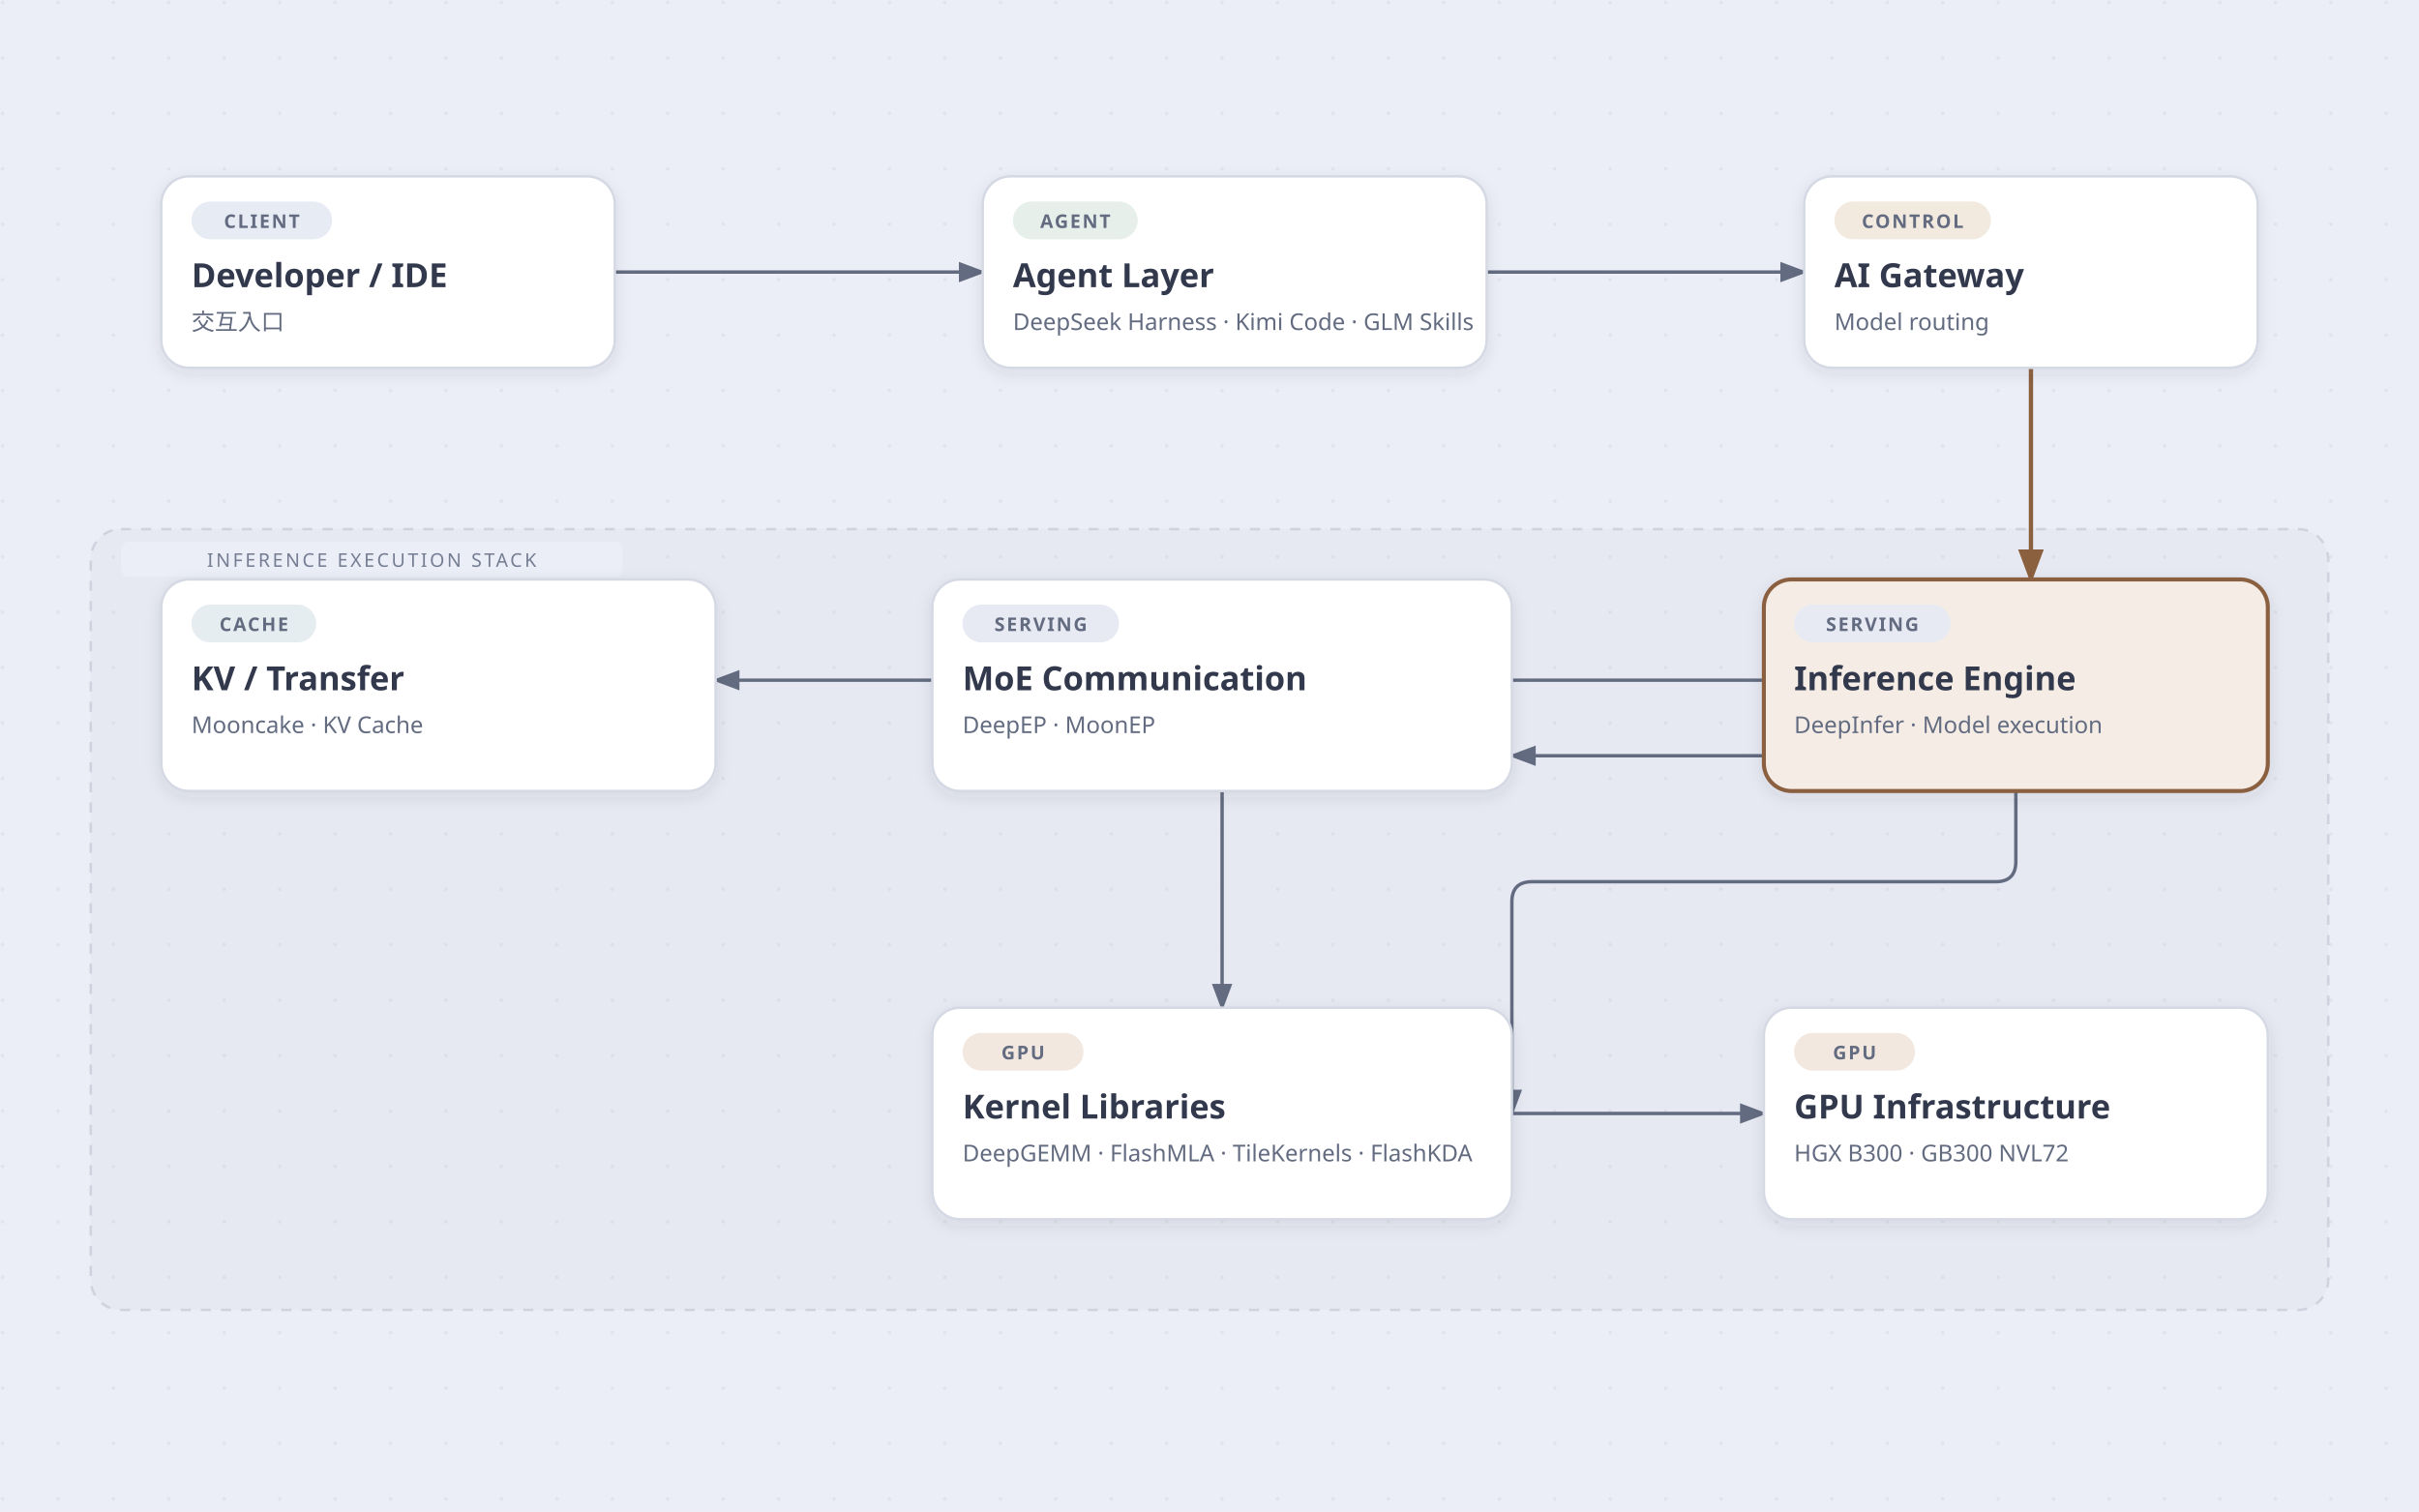
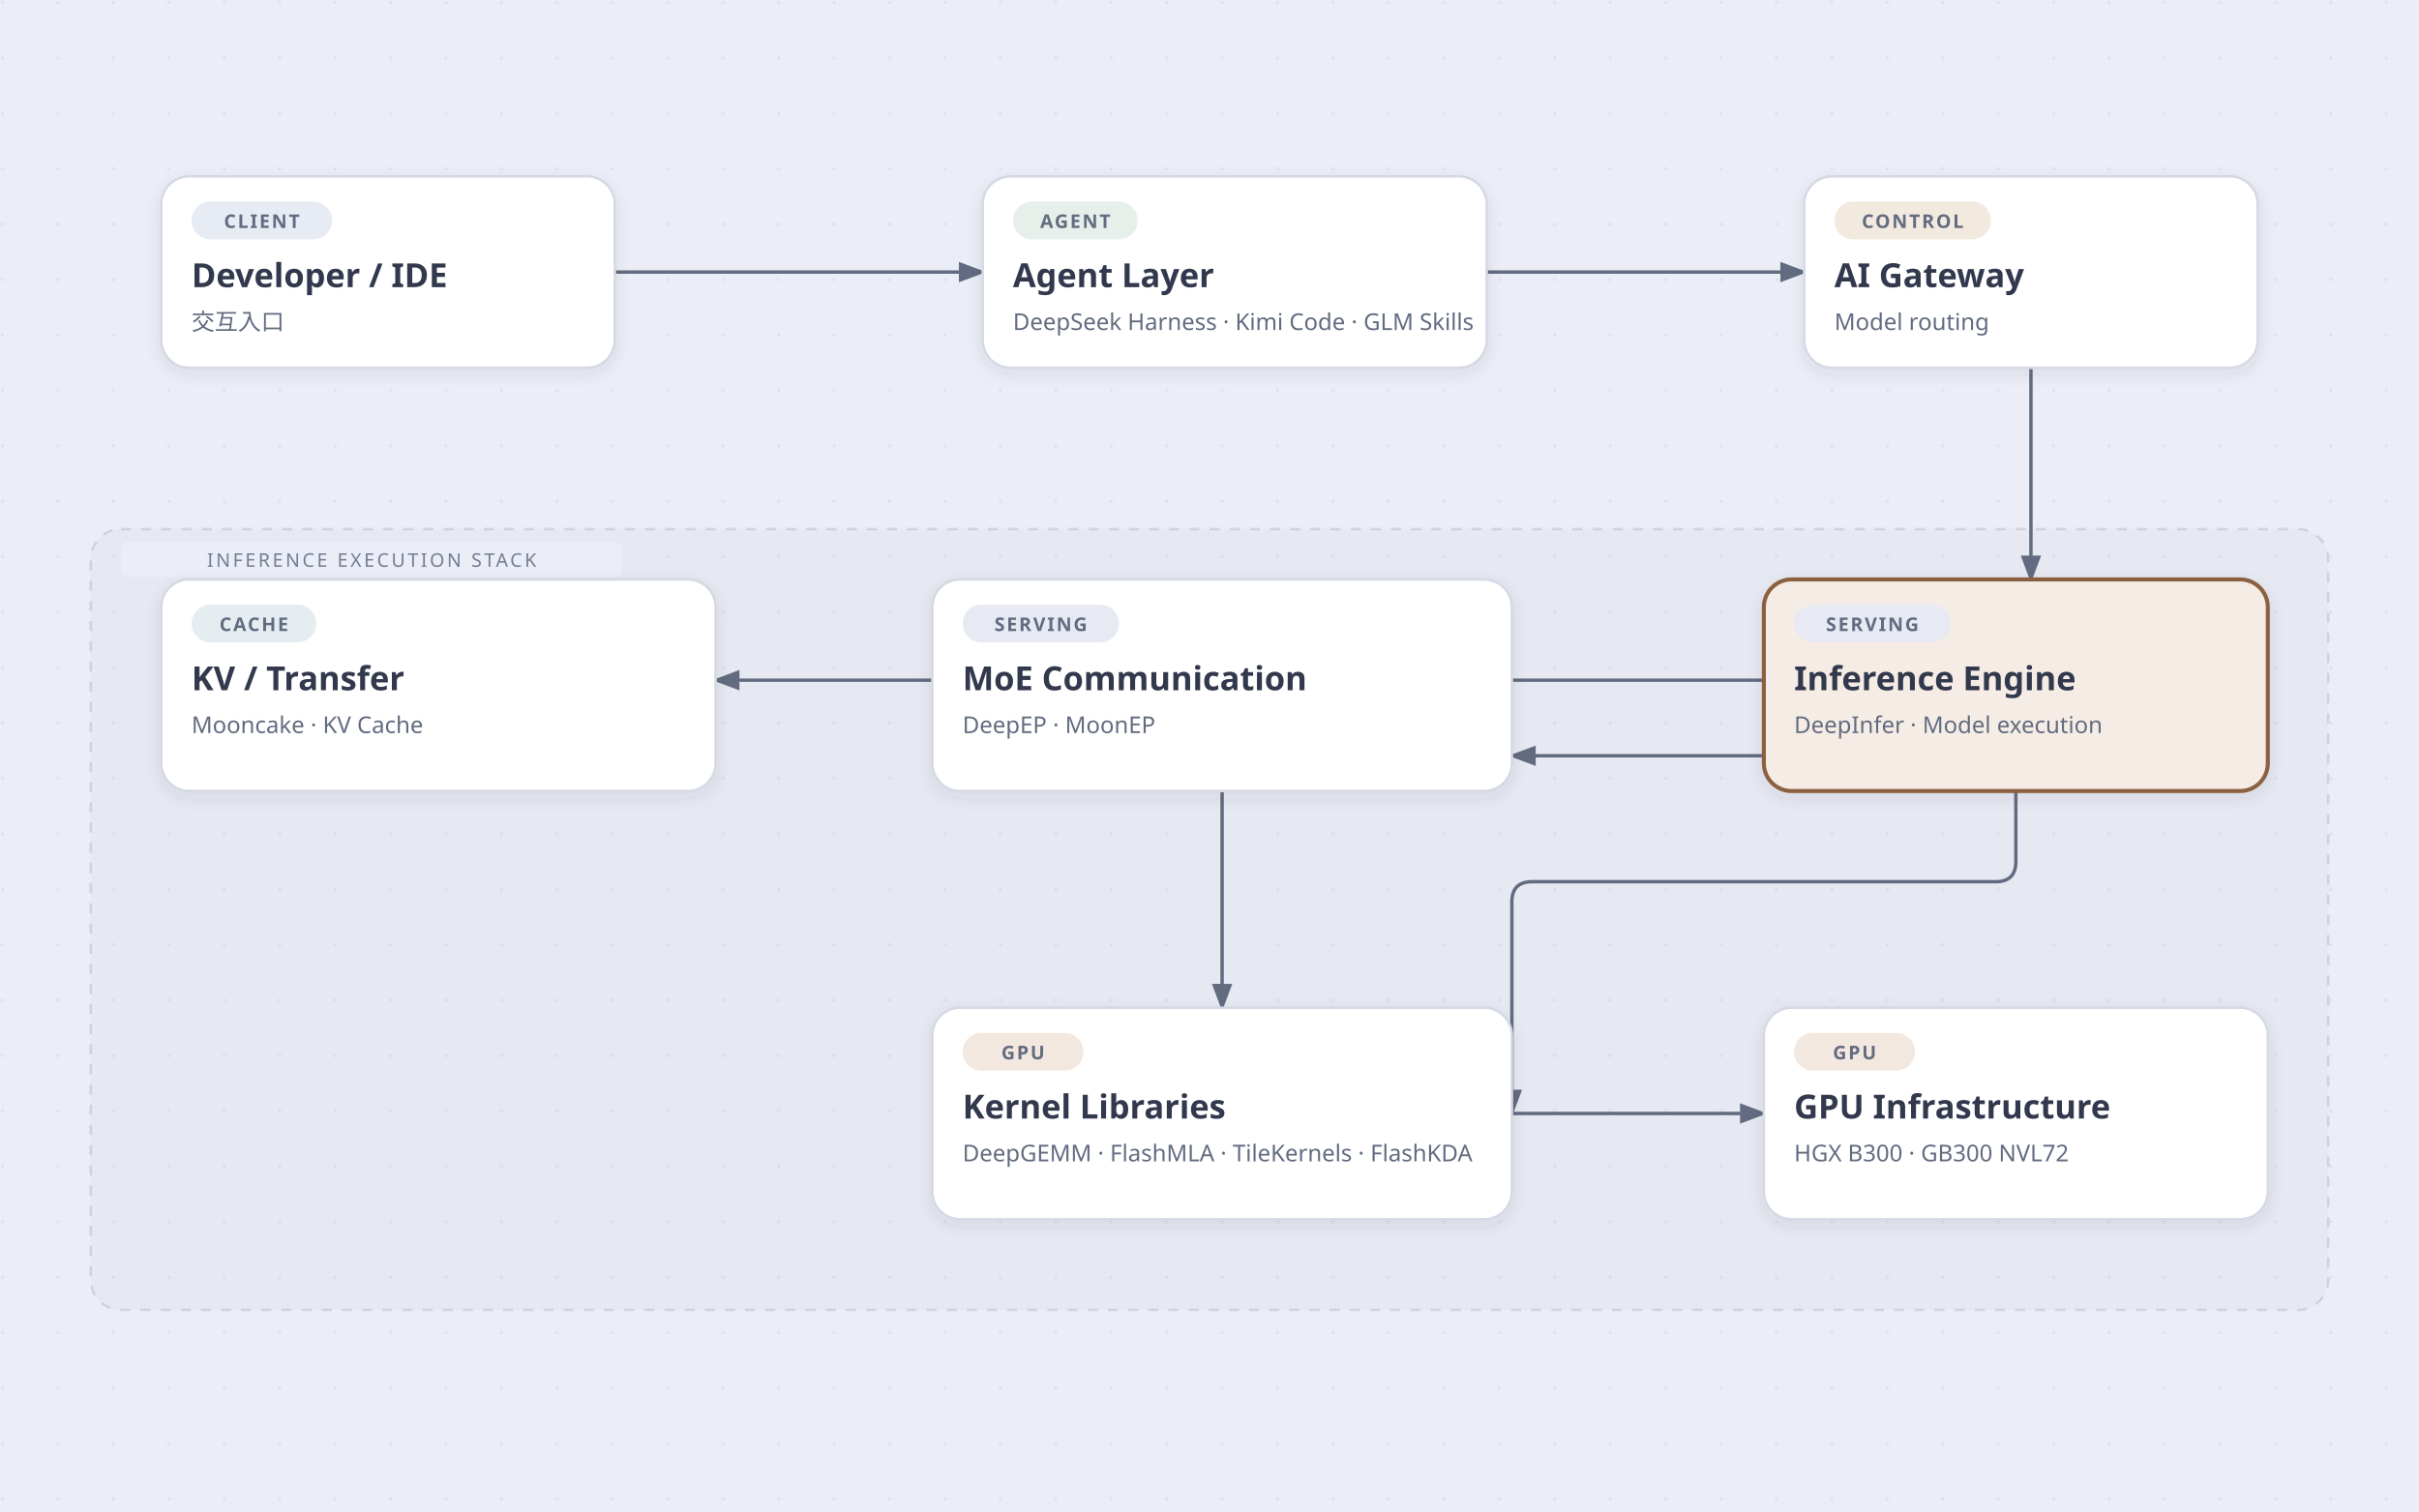
<svg xmlns="http://www.w3.org/2000/svg" width="960" height="600" viewBox="0 0 960 600" role="img" aria-labelledby="03-open-source-stack-mapping-title 03-open-source-stack-mapping-desc">
  <defs>
    <filter id="shadow" x="-12%" y="-12%" width="124%" height="140%" color-interpolation-filters="sRGB">
      <feDropShadow dx="0" dy="2" stdDeviation="3" flood-color="#32394D" flood-opacity=".09" />
    </filter>
    <marker id="arrow" markerWidth="8" markerHeight="6" refX="7" refY="3" orient="auto">
      <path d="M0 0 L8 3 L0 6 Z" fill="#626B80" />
    </marker>
    <marker id="arrow-accent" markerWidth="8" markerHeight="6" refX="7" refY="3" orient="auto">
      <path d="M0 0 L8 3 L0 6 Z" fill="#8B603F" />
    </marker>
  </defs>
  <rect width="960" height="600" fill="#EBEDF7" />
  <g opacity=".45" fill="#32394D">
    <pattern id="dots" width="22" height="22" patternUnits="userSpaceOnUse">
      <circle cx="1" cy="1" r=".7" opacity=".13" />
    </pattern>
    <rect width="960" height="600" fill="url(#dots)" />
  </g>
  <g>
    <rect x="36" y="210" width="888" height="310" rx="12" fill="#32394D" fill-opacity=".025" stroke="#32394D" stroke-opacity=".13" stroke-dasharray="4 4" />
    <rect x="48" y="215" width="199" height="14" rx="3" fill="#EBEDF7" />
    <text x="147.5" y="225" text-anchor="middle" font-family="Geist, 'Noto Sans TC', sans-serif" font-size="7.5" letter-spacing="1" fill="#747D91">INFERENCE EXECUTION STACK</text>
  </g>
  <g>
    <path d="M 244 108 L 390 108" fill="none" stroke="#626B80" stroke-width="1.35" marker-end="url(#arrow)" stroke-linecap="round" stroke-linejoin="round" />
    <path d="M 590 108 L 716 108" fill="none" stroke="#626B80" stroke-width="1.35" marker-end="url(#arrow)" stroke-linecap="round" stroke-linejoin="round" />
-     <path d="M 806 146 L 806 230" fill="none" stroke="#8B603F" stroke-width="1.7" marker-end="url(#arrow-accent)" stroke-linecap="round" stroke-linejoin="round" />
-     <path d="M 700 270 L 284 270" fill="none" stroke="#626B80" stroke-width="1.35" marker-end="url(#arrow)" stroke-linecap="round" stroke-linejoin="round" />
-     <path d="M 700 300 L 600 300" fill="none" stroke="#626B80" stroke-width="1.35" marker-end="url(#arrow)" stroke-linecap="round" stroke-linejoin="round" />
+     <path d="M 806 146 L 806 230" fill="none" stroke="#626B80" stroke-width="1.35" marker-end="url(#arrow)" stroke-linecap="round" stroke-linejoin="round" />
+     <path d="M 700 270 L 284 270" fill="none" stroke="#626B80" stroke-width="1.35" marker-start="url(#arrow)" marker-end="url(#arrow)" stroke-linecap="round" stroke-linejoin="round" />
+     <path d="M 700 300 L 600 300" fill="none" stroke="#626B80" stroke-width="1.35" marker-start="url(#arrow)" marker-end="url(#arrow)" stroke-linecap="round" stroke-linejoin="round" />
    <path d="M 485 314 L 485 400" fill="none" stroke="#626B80" stroke-width="1.35" marker-end="url(#arrow)" stroke-linecap="round" stroke-linejoin="round" />
    <path d="M 800 314 L 800 342 Q 800 350 792 350 L 608 350 Q 600 350 600 358 L 600 442" fill="none" stroke="#626B80" stroke-width="1.35" marker-end="url(#arrow)" stroke-linecap="round" stroke-linejoin="round" />
    <path d="M 600 442 L 700 442" fill="none" stroke="#626B80" stroke-width="1.35" marker-end="url(#arrow)" stroke-linecap="round" stroke-linejoin="round" />
  </g>
  <g>
    <g id="dev">
      <rect x="64" y="70" width="180" height="76" rx="11" fill="#FFFFFF" stroke="#D5D9E4" stroke-width="1" filter="url(#shadow)" />
      <rect x="76" y="80" width="55.8" height="15" rx="7.5" fill="#E7EBF4" />
      <text x="103.9" y="90.5" text-anchor="middle" font-family="Geist, 'Noto Sans TC', sans-serif" font-size="7.5" font-weight="600" letter-spacing=".7" fill="#626B80">CLIENT</text>
      <text x="76" y="114" font-family="Geist, 'Noto Sans TC', sans-serif" font-size="13.2" font-weight="600" fill="#32394D">Developer / IDE</text>
      <text x="76" y="131" font-family="Geist, 'Noto Sans TC', sans-serif" font-size="9.2" fill="#626B80">交互入口</text>
    </g>
    <g id="agent">
      <rect x="390" y="70" width="200" height="76" rx="11" fill="#FFFFFF" stroke="#D5D9E4" stroke-width="1" filter="url(#shadow)" />
      <rect x="402" y="80" width="49.5" height="15" rx="7.5" fill="#E6EFE9" />
      <text x="426.75" y="90.5" text-anchor="middle" font-family="Geist, 'Noto Sans TC', sans-serif" font-size="7.5" font-weight="600" letter-spacing=".7" fill="#626B80">AGENT</text>
      <text x="402" y="114" font-family="Geist, 'Noto Sans TC', sans-serif" font-size="13.2" font-weight="600" fill="#32394D">Agent Layer</text>
      <text x="402" y="131" font-family="Geist, 'Noto Sans TC', sans-serif" font-size="9.2" fill="#626B80">DeepSeek Harness · Kimi Code · GLM Skills</text>
    </g>
    <g id="gateway">
      <rect x="716" y="70" width="180" height="76" rx="11" fill="#FFFFFF" stroke="#D5D9E4" stroke-width="1" filter="url(#shadow)" />
      <rect x="728" y="80" width="62.1" height="15" rx="7.5" fill="#F2E9DF" />
      <text x="759.05" y="90.5" text-anchor="middle" font-family="Geist, 'Noto Sans TC', sans-serif" font-size="7.5" font-weight="600" letter-spacing=".7" fill="#626B80">CONTROL</text>
      <text x="728" y="114" font-family="Geist, 'Noto Sans TC', sans-serif" font-size="13.2" font-weight="600" fill="#32394D">AI Gateway</text>
      <text x="728" y="131" font-family="Geist, 'Noto Sans TC', sans-serif" font-size="9.2" fill="#626B80">Model routing</text>
    </g>
    <g id="kv">
      <rect x="64" y="230" width="220" height="84" rx="11" fill="#FFFFFF" stroke="#D5D9E4" stroke-width="1" filter="url(#shadow)" />
      <rect x="76" y="240" width="49.5" height="15" rx="7.5" fill="#E5EDF1" />
      <text x="100.75" y="250.5" text-anchor="middle" font-family="Geist, 'Noto Sans TC', sans-serif" font-size="7.5" font-weight="600" letter-spacing=".7" fill="#626B80">CACHE</text>
      <text x="76" y="274" font-family="Geist, 'Noto Sans TC', sans-serif" font-size="13.2" font-weight="600" fill="#32394D">KV / Transfer</text>
      <text x="76" y="291" font-family="Geist, 'Noto Sans TC', sans-serif" font-size="9.2" fill="#626B80">Mooncake · KV Cache</text>
    </g>
    <g id="ep">
      <rect x="370" y="230" width="230" height="84" rx="11" fill="#FFFFFF" stroke="#D5D9E4" stroke-width="1" filter="url(#shadow)" />
      <rect x="382" y="240" width="62.1" height="15" rx="7.5" fill="#E8EAF3" />
      <text x="413.05" y="250.5" text-anchor="middle" font-family="Geist, 'Noto Sans TC', sans-serif" font-size="7.5" font-weight="600" letter-spacing=".7" fill="#626B80">SERVING</text>
      <text x="382" y="274" font-family="Geist, 'Noto Sans TC', sans-serif" font-size="13.2" font-weight="600" fill="#32394D">MoE Communication</text>
      <text x="382" y="291" font-family="Geist, 'Noto Sans TC', sans-serif" font-size="9.2" fill="#626B80">DeepEP · MoonEP</text>
    </g>
    <g id="serving">
      <rect x="700" y="230" width="200" height="84" rx="11" fill="#F5EDE5" stroke="#8B603F" stroke-width="1.6" filter="url(#shadow)" />
      <rect x="712" y="240" width="62.1" height="15" rx="7.5" fill="#E8EAF3" />
      <text x="743.05" y="250.5" text-anchor="middle" font-family="Geist, 'Noto Sans TC', sans-serif" font-size="7.5" font-weight="600" letter-spacing=".7" fill="#626B80">SERVING</text>
      <text x="712" y="274" font-family="Geist, 'Noto Sans TC', sans-serif" font-size="13.2" font-weight="600" fill="#32394D">Inference Engine</text>
      <text x="712" y="291" font-family="Geist, 'Noto Sans TC', sans-serif" font-size="9.2" fill="#626B80">DeepInfer · Model execution</text>
    </g>
    <g id="kernels">
      <rect x="370" y="400" width="230" height="84" rx="11" fill="#FFFFFF" stroke="#D5D9E4" stroke-width="1" filter="url(#shadow)" />
      <rect x="382" y="410" width="48" height="15" rx="7.5" fill="#F3E8DF" />
      <text x="406" y="420.5" text-anchor="middle" font-family="Geist, 'Noto Sans TC', sans-serif" font-size="7.5" font-weight="600" letter-spacing=".7" fill="#626B80">GPU</text>
      <text x="382" y="444" font-family="Geist, 'Noto Sans TC', sans-serif" font-size="13.2" font-weight="600" fill="#32394D">Kernel Libraries</text>
      <text x="382" y="461" font-family="Geist, 'Noto Sans TC', sans-serif" font-size="9.2" fill="#626B80">DeepGEMM · FlashMLA · TileKernels · FlashKDA</text>
    </g>
    <g id="gpu">
      <rect x="700" y="400" width="200" height="84" rx="11" fill="#FFFFFF" stroke="#D5D9E4" stroke-width="1" filter="url(#shadow)" />
      <rect x="712" y="410" width="48" height="15" rx="7.5" fill="#F3E8DF" />
      <text x="736" y="420.5" text-anchor="middle" font-family="Geist, 'Noto Sans TC', sans-serif" font-size="7.5" font-weight="600" letter-spacing=".7" fill="#626B80">GPU</text>
      <text x="712" y="444" font-family="Geist, 'Noto Sans TC', sans-serif" font-size="13.2" font-weight="600" fill="#32394D">GPU Infrastructure</text>
      <text x="712" y="461" font-family="Geist, 'Noto Sans TC', sans-serif" font-size="9.2" fill="#626B80">HGX B300 · GB300 NVL72</text>
    </g>
  </g>
</svg>
